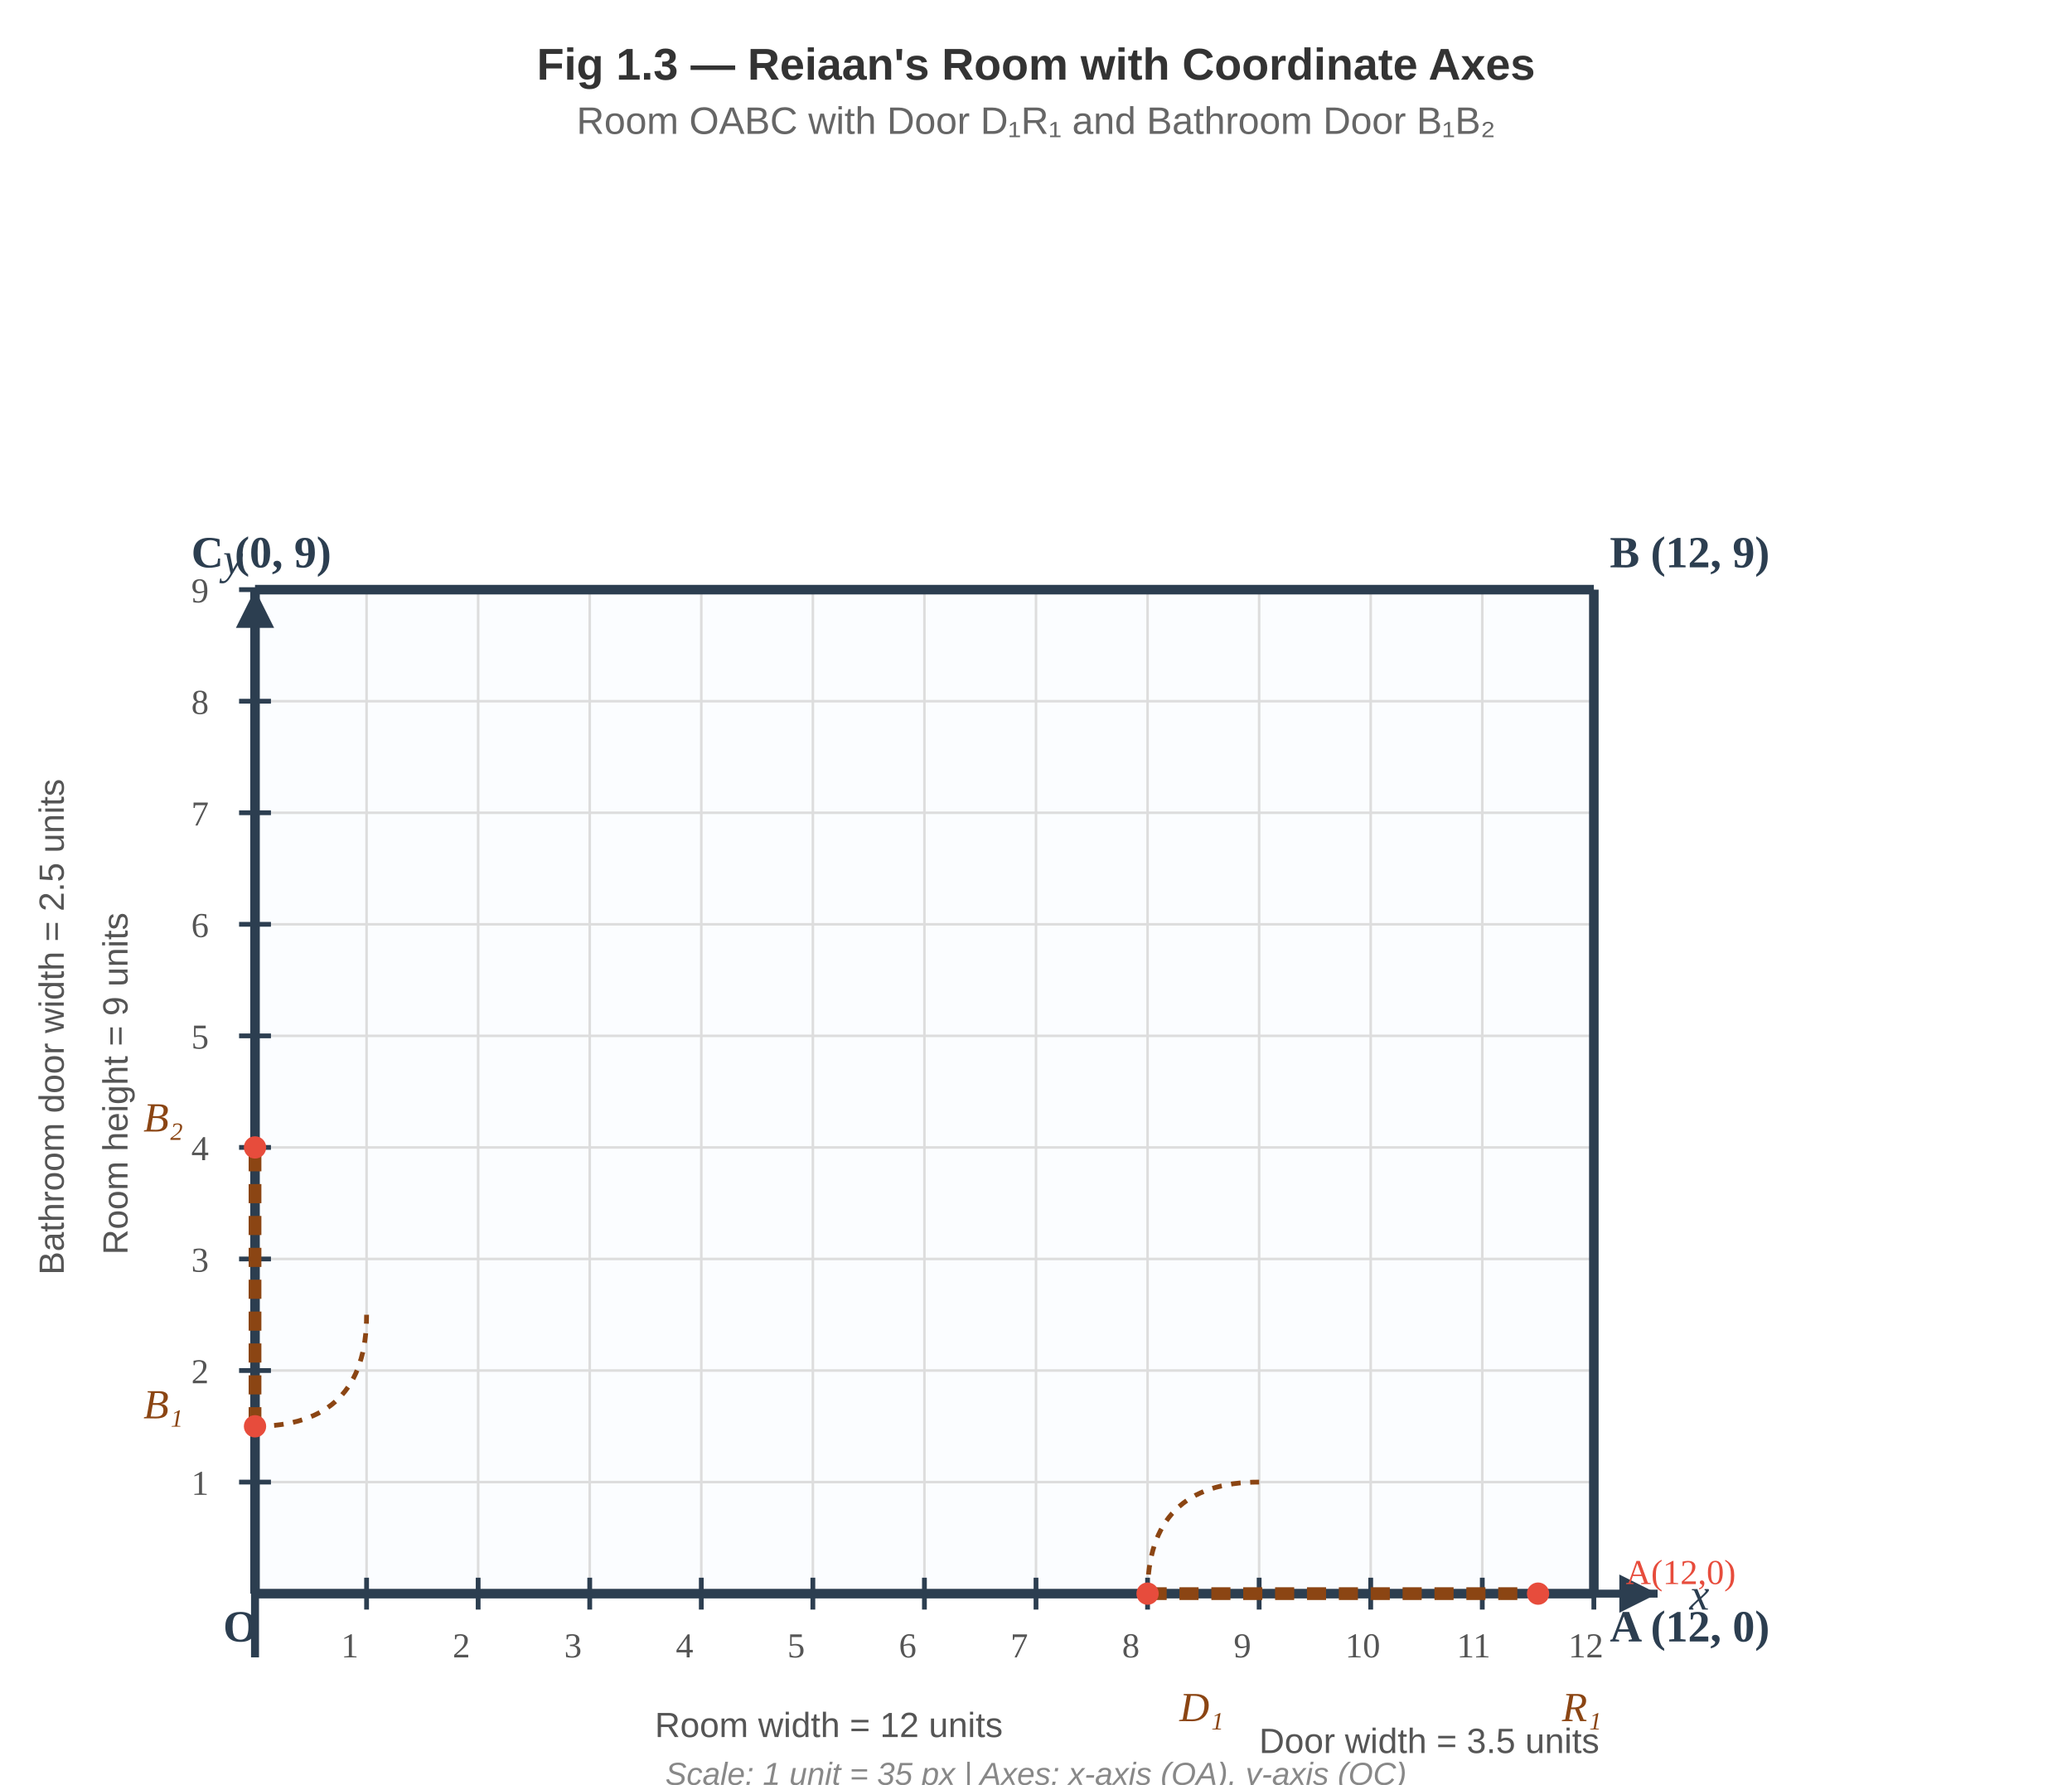
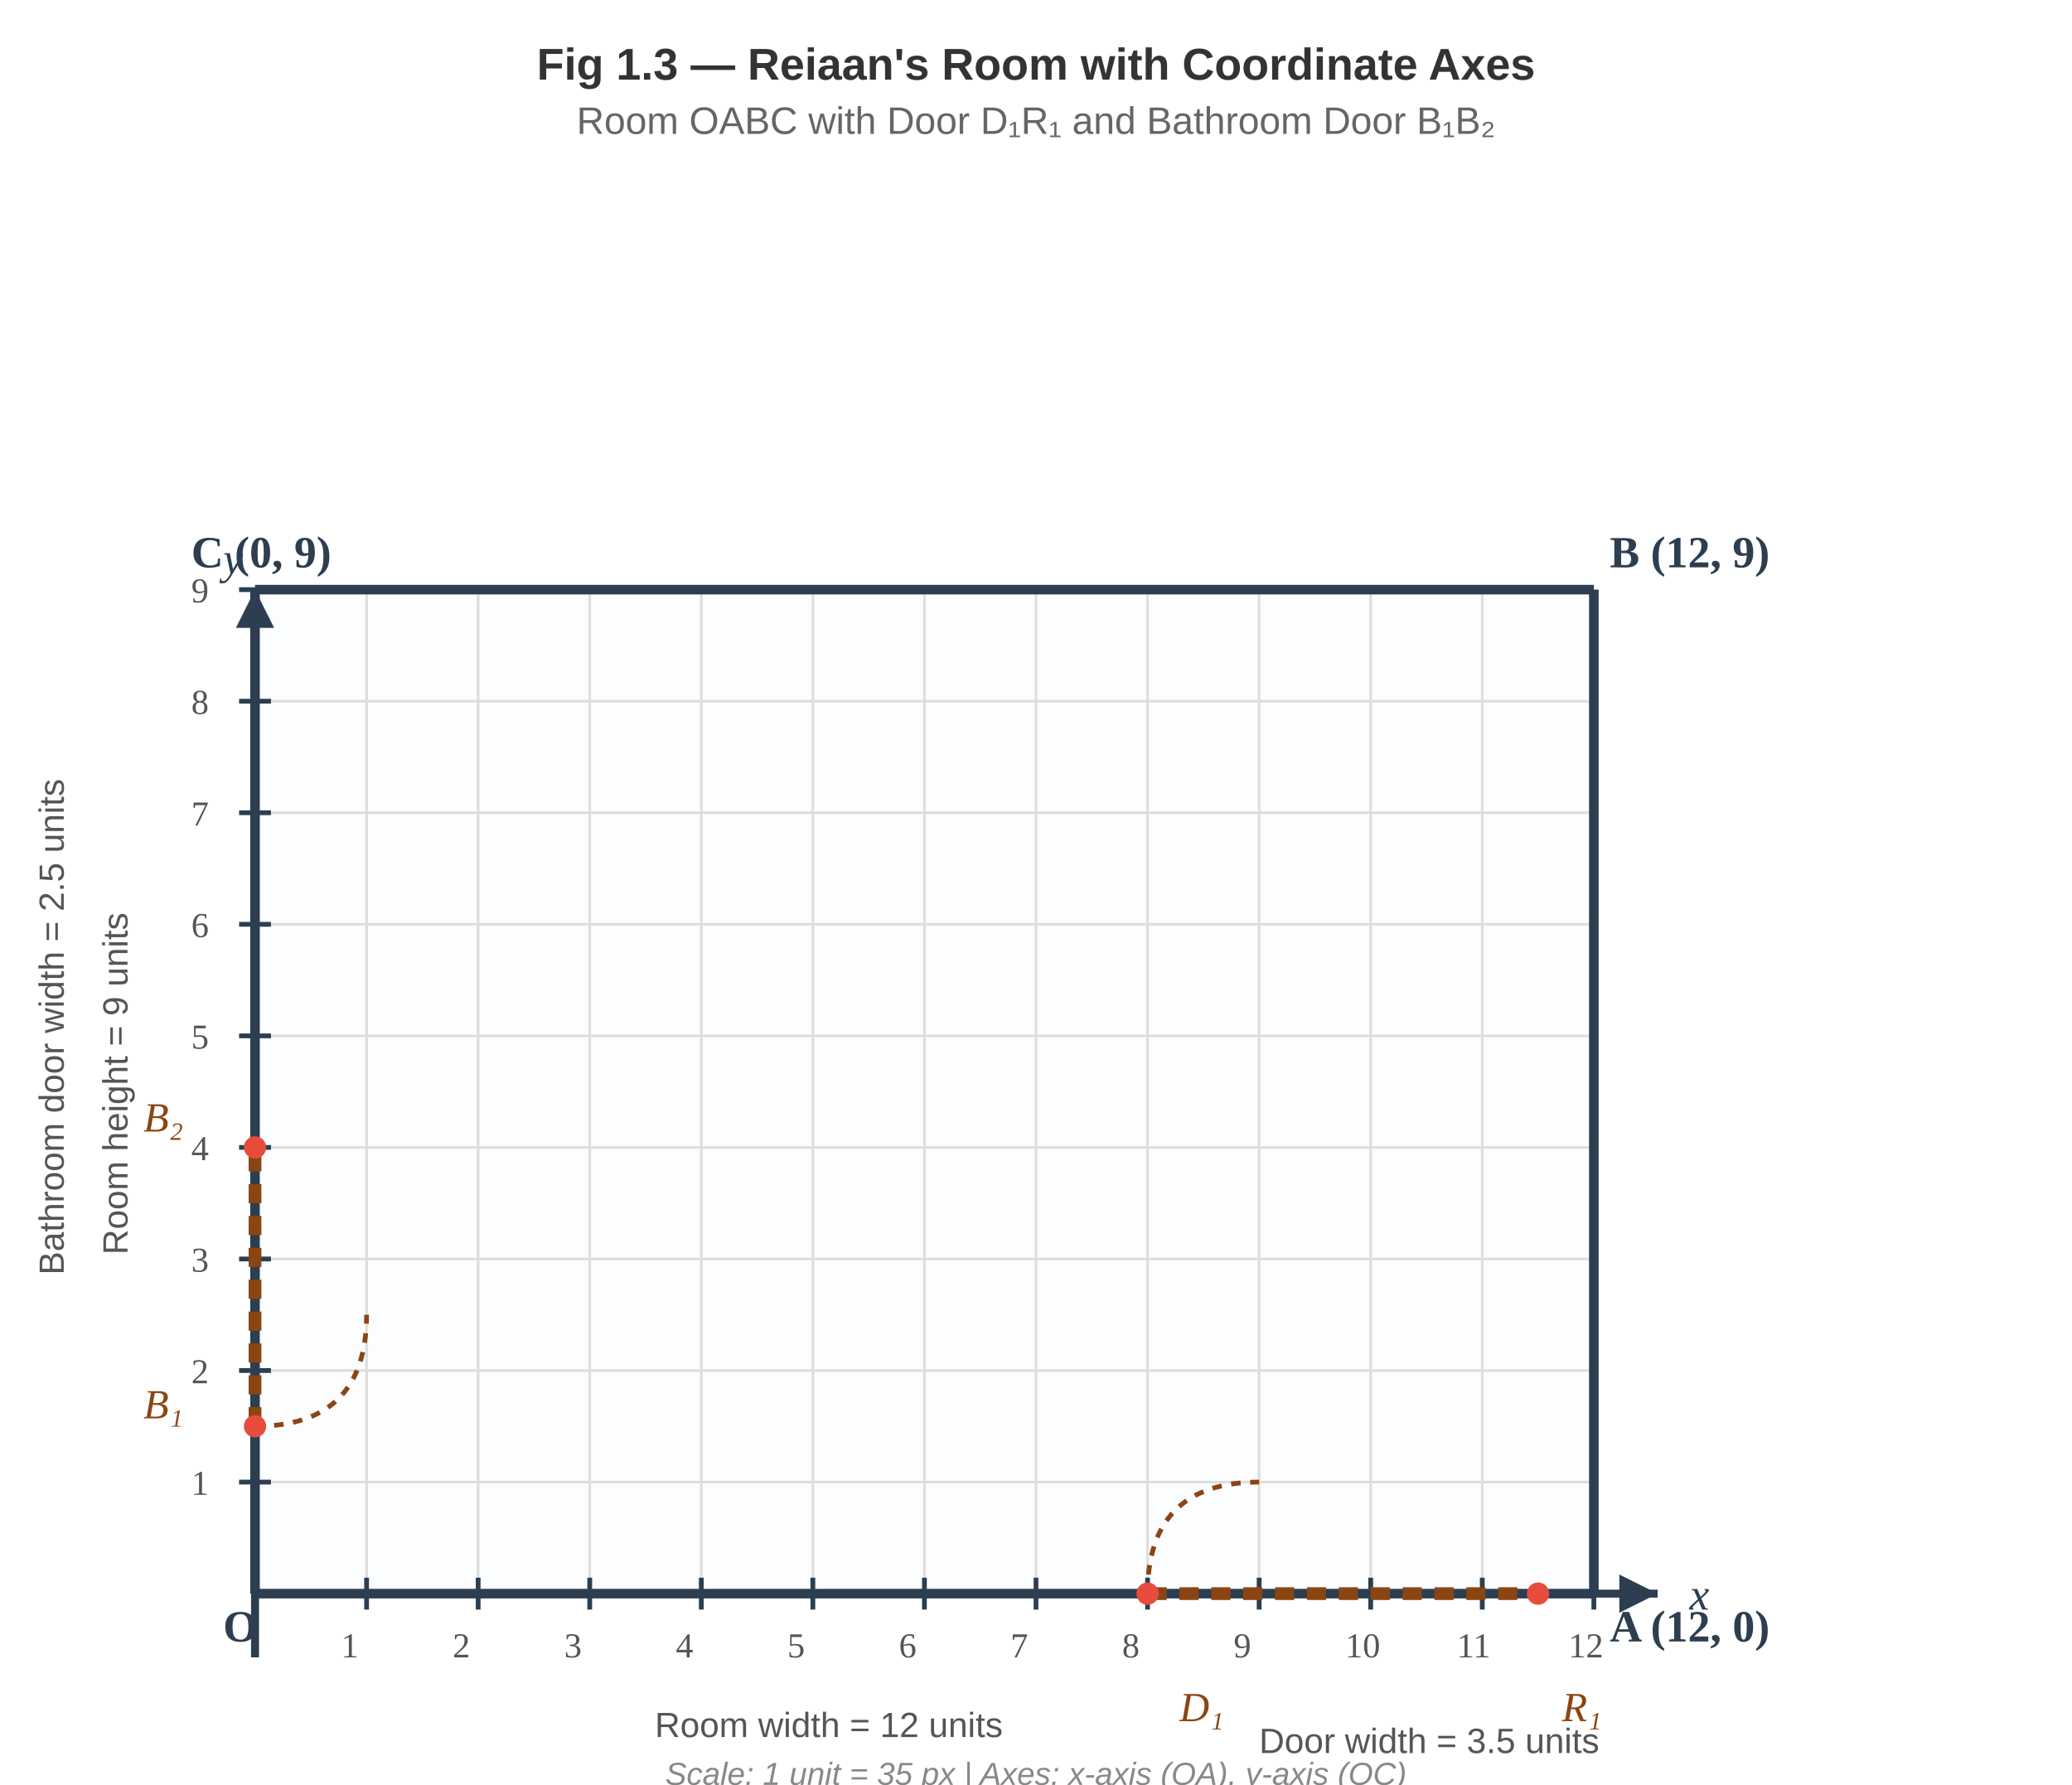
<svg xmlns="http://www.w3.org/2000/svg" viewBox="0 0 650 560" width="650" height="560">
  <defs>
    <style>
      .title { font-family: Arial, sans-serif; font-size: 14px; fill: #333; }
      .subtitle { font-family: Arial, sans-serif; font-size: 12px; fill: #666; }
      .axis { stroke: #2c3e50; stroke-width: 2.5; }
      .grid { stroke: #ddd; stroke-width: 0.8; }
      .tick { stroke: #2c3e50; stroke-width: 1.5; }
      .wall { stroke: #2c3e50; stroke-width: 3; fill: none; }
      .wall-fill { fill: #f0f8ff; stroke: none; }
      .door { stroke: #8B4513; stroke-width: 4; stroke-dasharray: 6,4; }
      .door-label { fill: #8B4513; font-family: 'Times New Roman', serif; font-size: 13px; font-style: italic; }
      .corner-label { fill: #2c3e50; font-family: 'Times New Roman', serif; font-size: 14px; font-weight: bold; }
      .point { fill: #e74c3c; }
      .coord-label { fill: #e74c3c; font-family: 'Times New Roman', serif; font-size: 11px; }
      .axis-label { fill: #2c3e50; font-family: 'Times New Roman', serif; font-size: 14px; font-style: italic; }
      .dim-label { fill: #555; font-family: Arial, sans-serif; font-size: 11px; }
      .note { fill: #888; font-family: Arial, sans-serif; font-size: 10px; font-style: italic; }
    </style>
  </defs>
  <text x="325" y="25" text-anchor="middle" class="title" font-weight="bold">Fig 1.3 — Reiaan's Room with Coordinate Axes</text>
  <text x="325" y="42" text-anchor="middle" class="subtitle">Room OABC with Door D₁R₁ and Bathroom Door B₁B₂</text>
  <rect x="80" y="185" width="420" height="315" class="wall-fill" opacity="0.3" />
  <g class="grid">
    <line x1="80" y1="185" x2="80" y2="500" />
    <line x1="115" y1="185" x2="115" y2="500" />
    <line x1="150" y1="185" x2="150" y2="500" />
    <line x1="185" y1="185" x2="185" y2="500" />
    <line x1="220" y1="185" x2="220" y2="500" />
    <line x1="255" y1="185" x2="255" y2="500" />
    <line x1="290" y1="185" x2="290" y2="500" />
    <line x1="325" y1="185" x2="325" y2="500" />
    <line x1="360" y1="185" x2="360" y2="500" />
    <line x1="395" y1="185" x2="395" y2="500" />
    <line x1="430" y1="185" x2="430" y2="500" />
    <line x1="465" y1="185" x2="465" y2="500" />
    <line x1="500" y1="185" x2="500" y2="500" />
    <line x1="80" y1="500" x2="500" y2="500" />
    <line x1="80" y1="465" x2="500" y2="465" />
    <line x1="80" y1="430" x2="500" y2="430" />
    <line x1="80" y1="395" x2="500" y2="395" />
    <line x1="80" y1="360" x2="500" y2="360" />
    <line x1="80" y1="325" x2="500" y2="325" />
    <line x1="80" y1="290" x2="500" y2="290" />
    <line x1="80" y1="255" x2="500" y2="255" />
    <line x1="80" y1="220" x2="500" y2="220" />
    <line x1="80" y1="185" x2="500" y2="185" />
  </g>
  <line x1="80" y1="500" x2="500" y2="500" class="wall" />
  <line x1="500" y1="500" x2="500" y2="185" class="wall" />
  <line x1="500" y1="185" x2="80" y2="185" class="wall" />
  <line x1="80" y1="185" x2="80" y2="500" class="wall" />
  <line x1="80" y1="500" x2="520" y2="500" class="axis" />
  <line x1="80" y1="185" x2="80" y2="520" class="axis" />
  <polygon points="520,500 508,494 508,506" fill="#2c3e50" />
  <polygon points="80,185 74,197 86,197" fill="#2c3e50" />
  <text x="530" y="505" class="axis-label">x</text>
  <text x="70" y="180" class="axis-label">y</text>
  <line x1="115" y1="495" x2="115" y2="505" class="tick" />
  <text x="107" y="520" font-size="11" fill="#555">1</text>
  <line x1="150" y1="495" x2="150" y2="505" class="tick" />
  <text x="142" y="520" font-size="11" fill="#555">2</text>
  <line x1="185" y1="495" x2="185" y2="505" class="tick" />
  <text x="177" y="520" font-size="11" fill="#555">3</text>
  <line x1="220" y1="495" x2="220" y2="505" class="tick" />
  <text x="212" y="520" font-size="11" fill="#555">4</text>
  <line x1="255" y1="495" x2="255" y2="505" class="tick" />
  <text x="247" y="520" font-size="11" fill="#555">5</text>
  <line x1="290" y1="495" x2="290" y2="505" class="tick" />
  <text x="282" y="520" font-size="11" fill="#555">6</text>
  <line x1="325" y1="495" x2="325" y2="505" class="tick" />
  <text x="317" y="520" font-size="11" fill="#555">7</text>
  <line x1="360" y1="495" x2="360" y2="505" class="tick" />
  <text x="352" y="520" font-size="11" fill="#555">8</text>
  <line x1="395" y1="495" x2="395" y2="505" class="tick" />
  <text x="387" y="520" font-size="11" fill="#555">9</text>
  <line x1="430" y1="495" x2="430" y2="505" class="tick" />
  <text x="422" y="520" font-size="11" fill="#555">10</text>
  <line x1="465" y1="495" x2="465" y2="505" class="tick" />
  <text x="457" y="520" font-size="11" fill="#555">11</text>
  <line x1="500" y1="495" x2="500" y2="505" class="tick" />
  <text x="492" y="520" font-size="11" fill="#555">12</text>
  <line x1="75" y1="465" x2="85" y2="465" class="tick" />
  <text x="60" y="469" font-size="11" fill="#555">1</text>
  <line x1="75" y1="430" x2="85" y2="430" class="tick" />
  <text x="60" y="434" font-size="11" fill="#555">2</text>
  <line x1="75" y1="395" x2="85" y2="395" class="tick" />
  <text x="60" y="399" font-size="11" fill="#555">3</text>
  <line x1="75" y1="360" x2="85" y2="360" class="tick" />
  <text x="60" y="364" font-size="11" fill="#555">4</text>
  <line x1="75" y1="325" x2="85" y2="325" class="tick" />
  <text x="60" y="329" font-size="11" fill="#555">5</text>
  <line x1="75" y1="290" x2="85" y2="290" class="tick" />
  <text x="60" y="294" font-size="11" fill="#555">6</text>
  <line x1="75" y1="255" x2="85" y2="255" class="tick" />
  <text x="60" y="259" font-size="11" fill="#555">7</text>
  <line x1="75" y1="220" x2="85" y2="220" class="tick" />
  <text x="60" y="224" font-size="11" fill="#555">8</text>
  <line x1="75" y1="185" x2="85" y2="185" class="tick" />
  <text x="60" y="189" font-size="11" fill="#555">9</text>
  <text x="70" y="515" class="corner-label">O</text>
  <text x="505" y="515" class="corner-label">A (12, 0)</text>
  <text x="505" y="178" class="corner-label">B (12, 9)</text>
  <text x="60" y="178" class="corner-label">C (0, 9)</text>
  <line x1="360" y1="500" x2="482.5" y2="500" class="door" />
  <path d="M 360,500 Q 360,465 395,465" fill="none" stroke="#8B4513" stroke-width="1.5" stroke-dasharray="3,3" />
  <text x="370" y="540" class="door-label">D₁</text>
  <text x="490" y="540" class="door-label">R₁</text>
  <circle cx="360" cy="500" r="3.5" class="point" />
  <circle cx="482.5" cy="500" r="3.5" class="point" />
  <text x="395" y="550" class="dim-label">Door width = 3.5 units</text>
  <line x1="80" y1="447.5" x2="80" y2="360" class="door" />
  <path d="M 80,447.5 Q 115,447.5 115,412.5" fill="none" stroke="#8B4513" stroke-width="1.5" stroke-dasharray="3,3" />
  <text x="45" y="445" class="door-label">B₁</text>
  <text x="45" y="355" class="door-label">B₂</text>
  <circle cx="80" cy="447.5" r="3.5" class="point" />
  <circle cx="80" cy="360" r="3.5" class="point" />
  <text x="20" y="400" class="dim-label" transform="rotate(-90, 20, 400)">Bathroom door width = 2.5 units</text>
-   <text x="510" y="497" class="coord-label">A(12,0)</text>
  <text x="260" y="545" class="dim-label" text-anchor="middle">Room width = 12 units</text>
  <text x="40" y="340" class="dim-label" text-anchor="middle" transform="rotate(-90, 40, 340)">Room height = 9 units</text>
  <text x="325" y="560" text-anchor="middle" class="note">Scale: 1 unit = 35 px | Axes: x-axis (OA), y-axis (OC)</text>
</svg>
